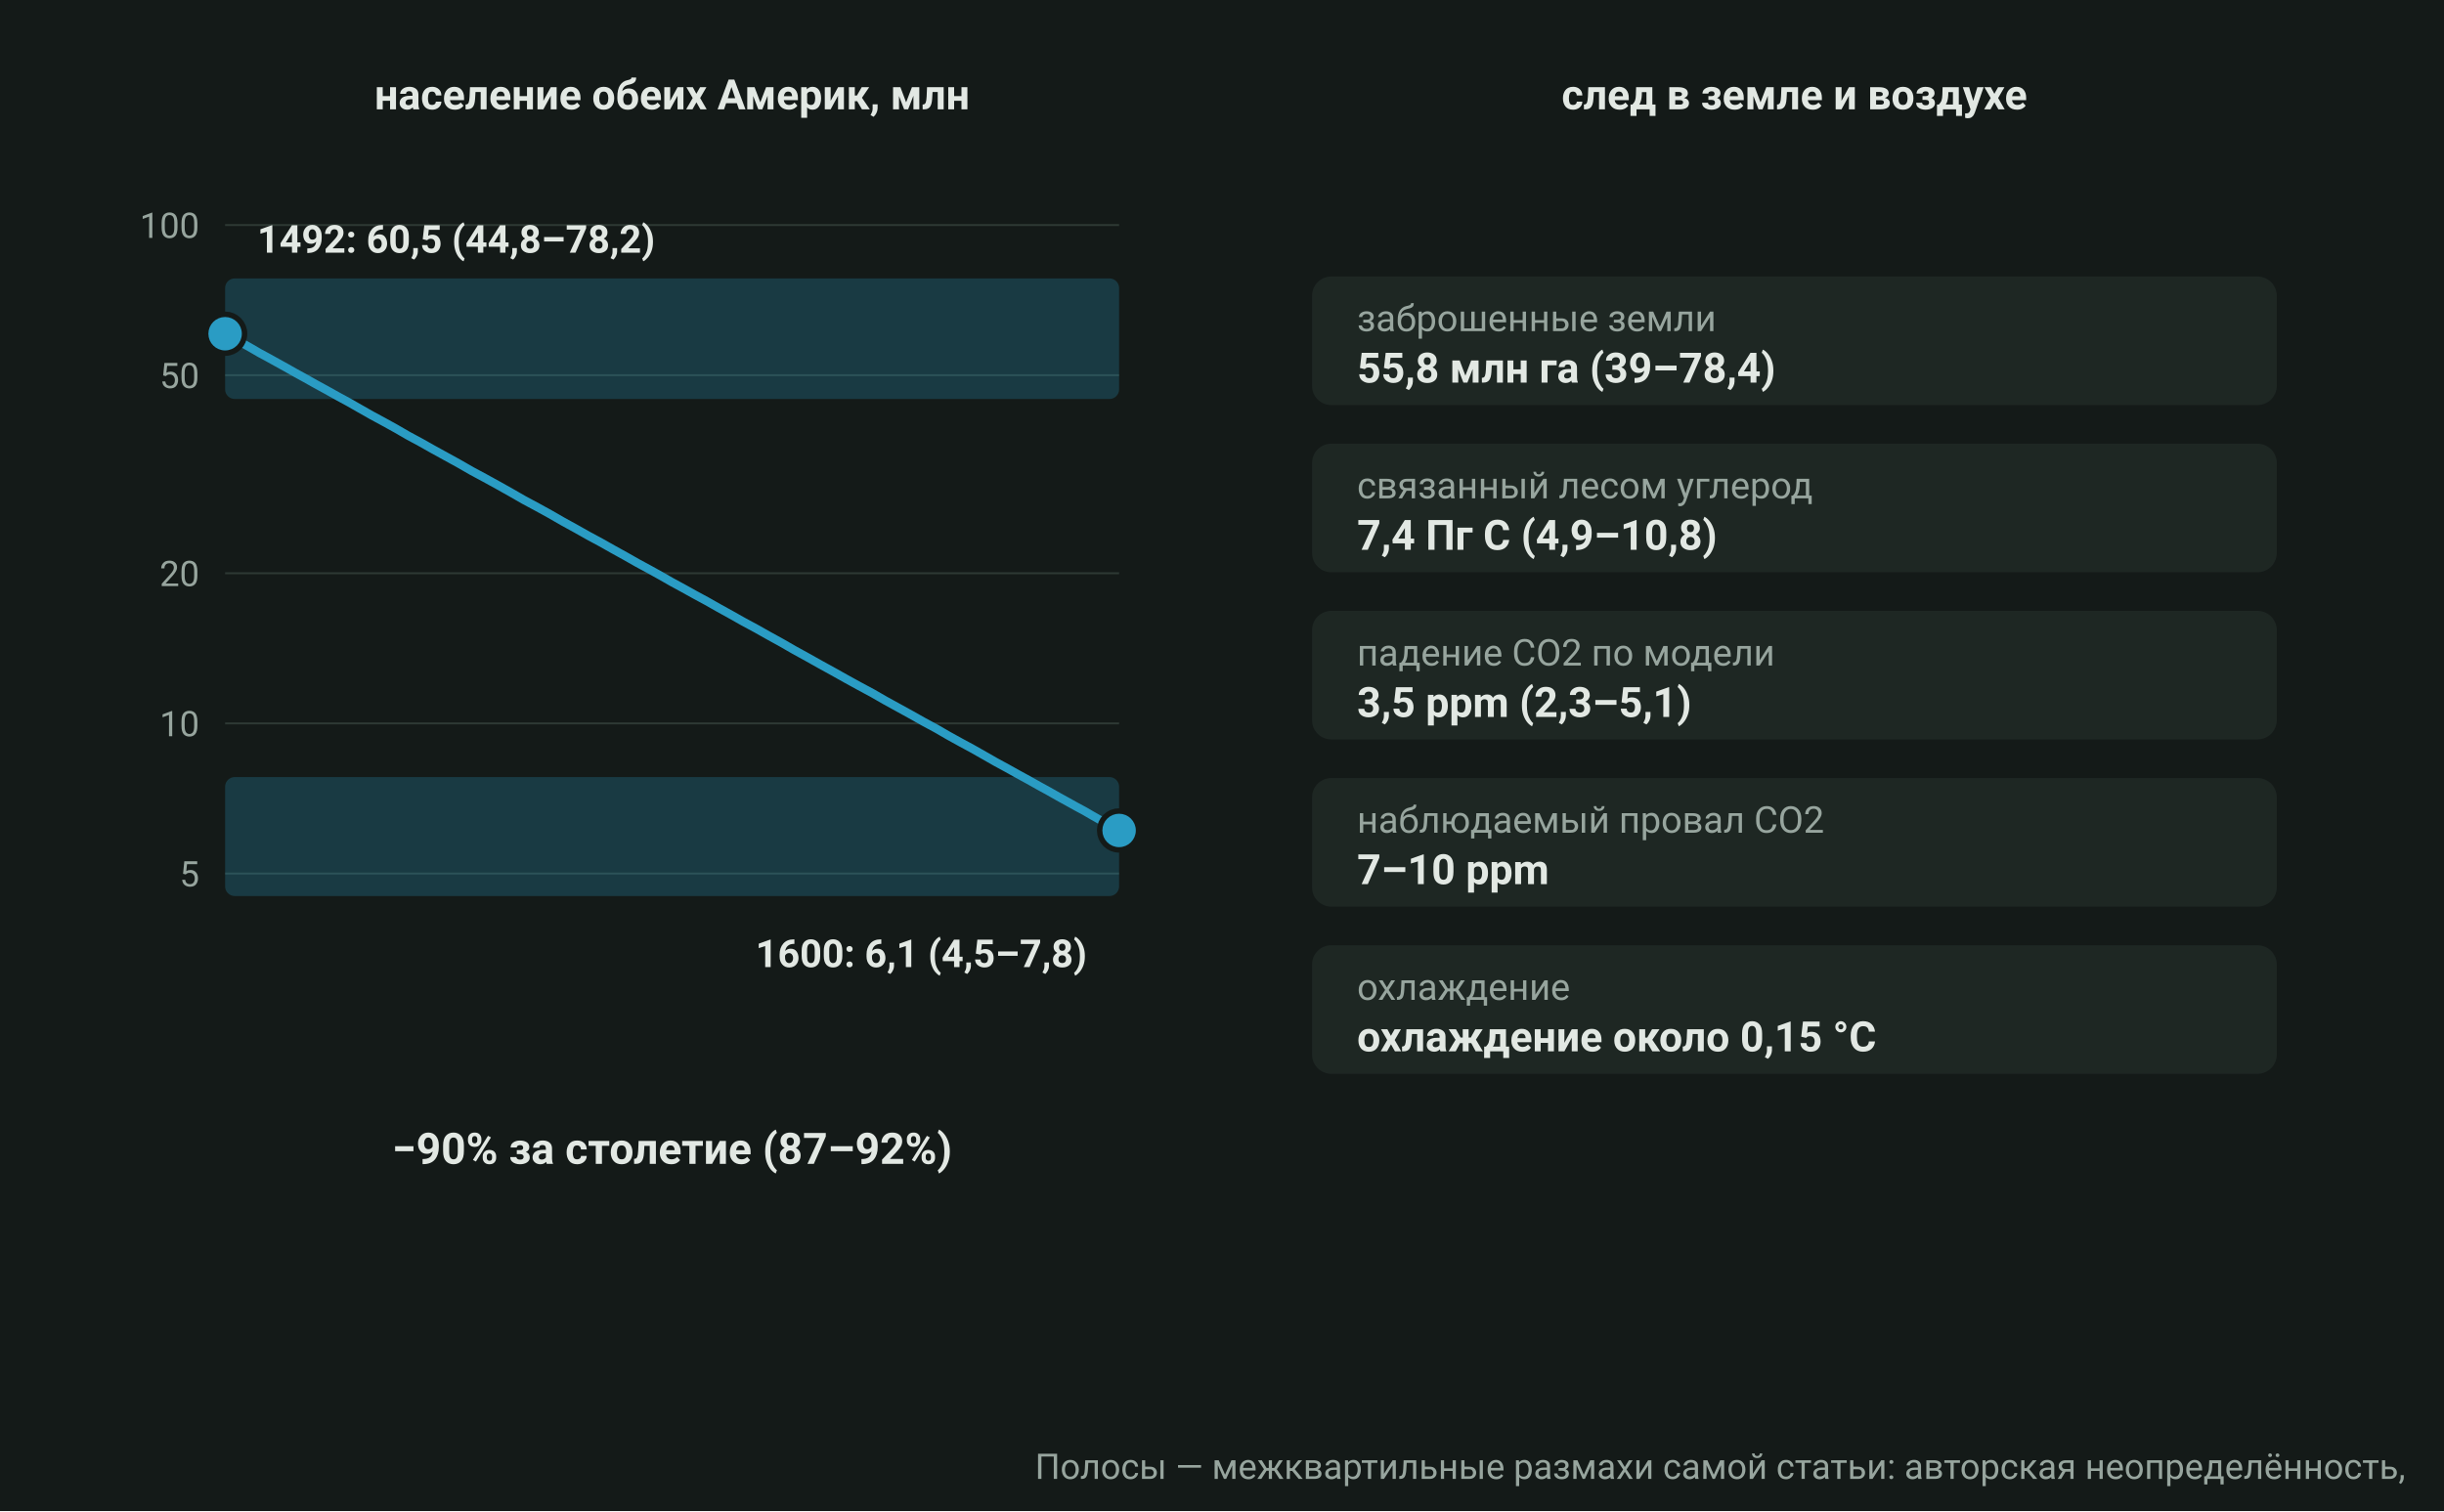
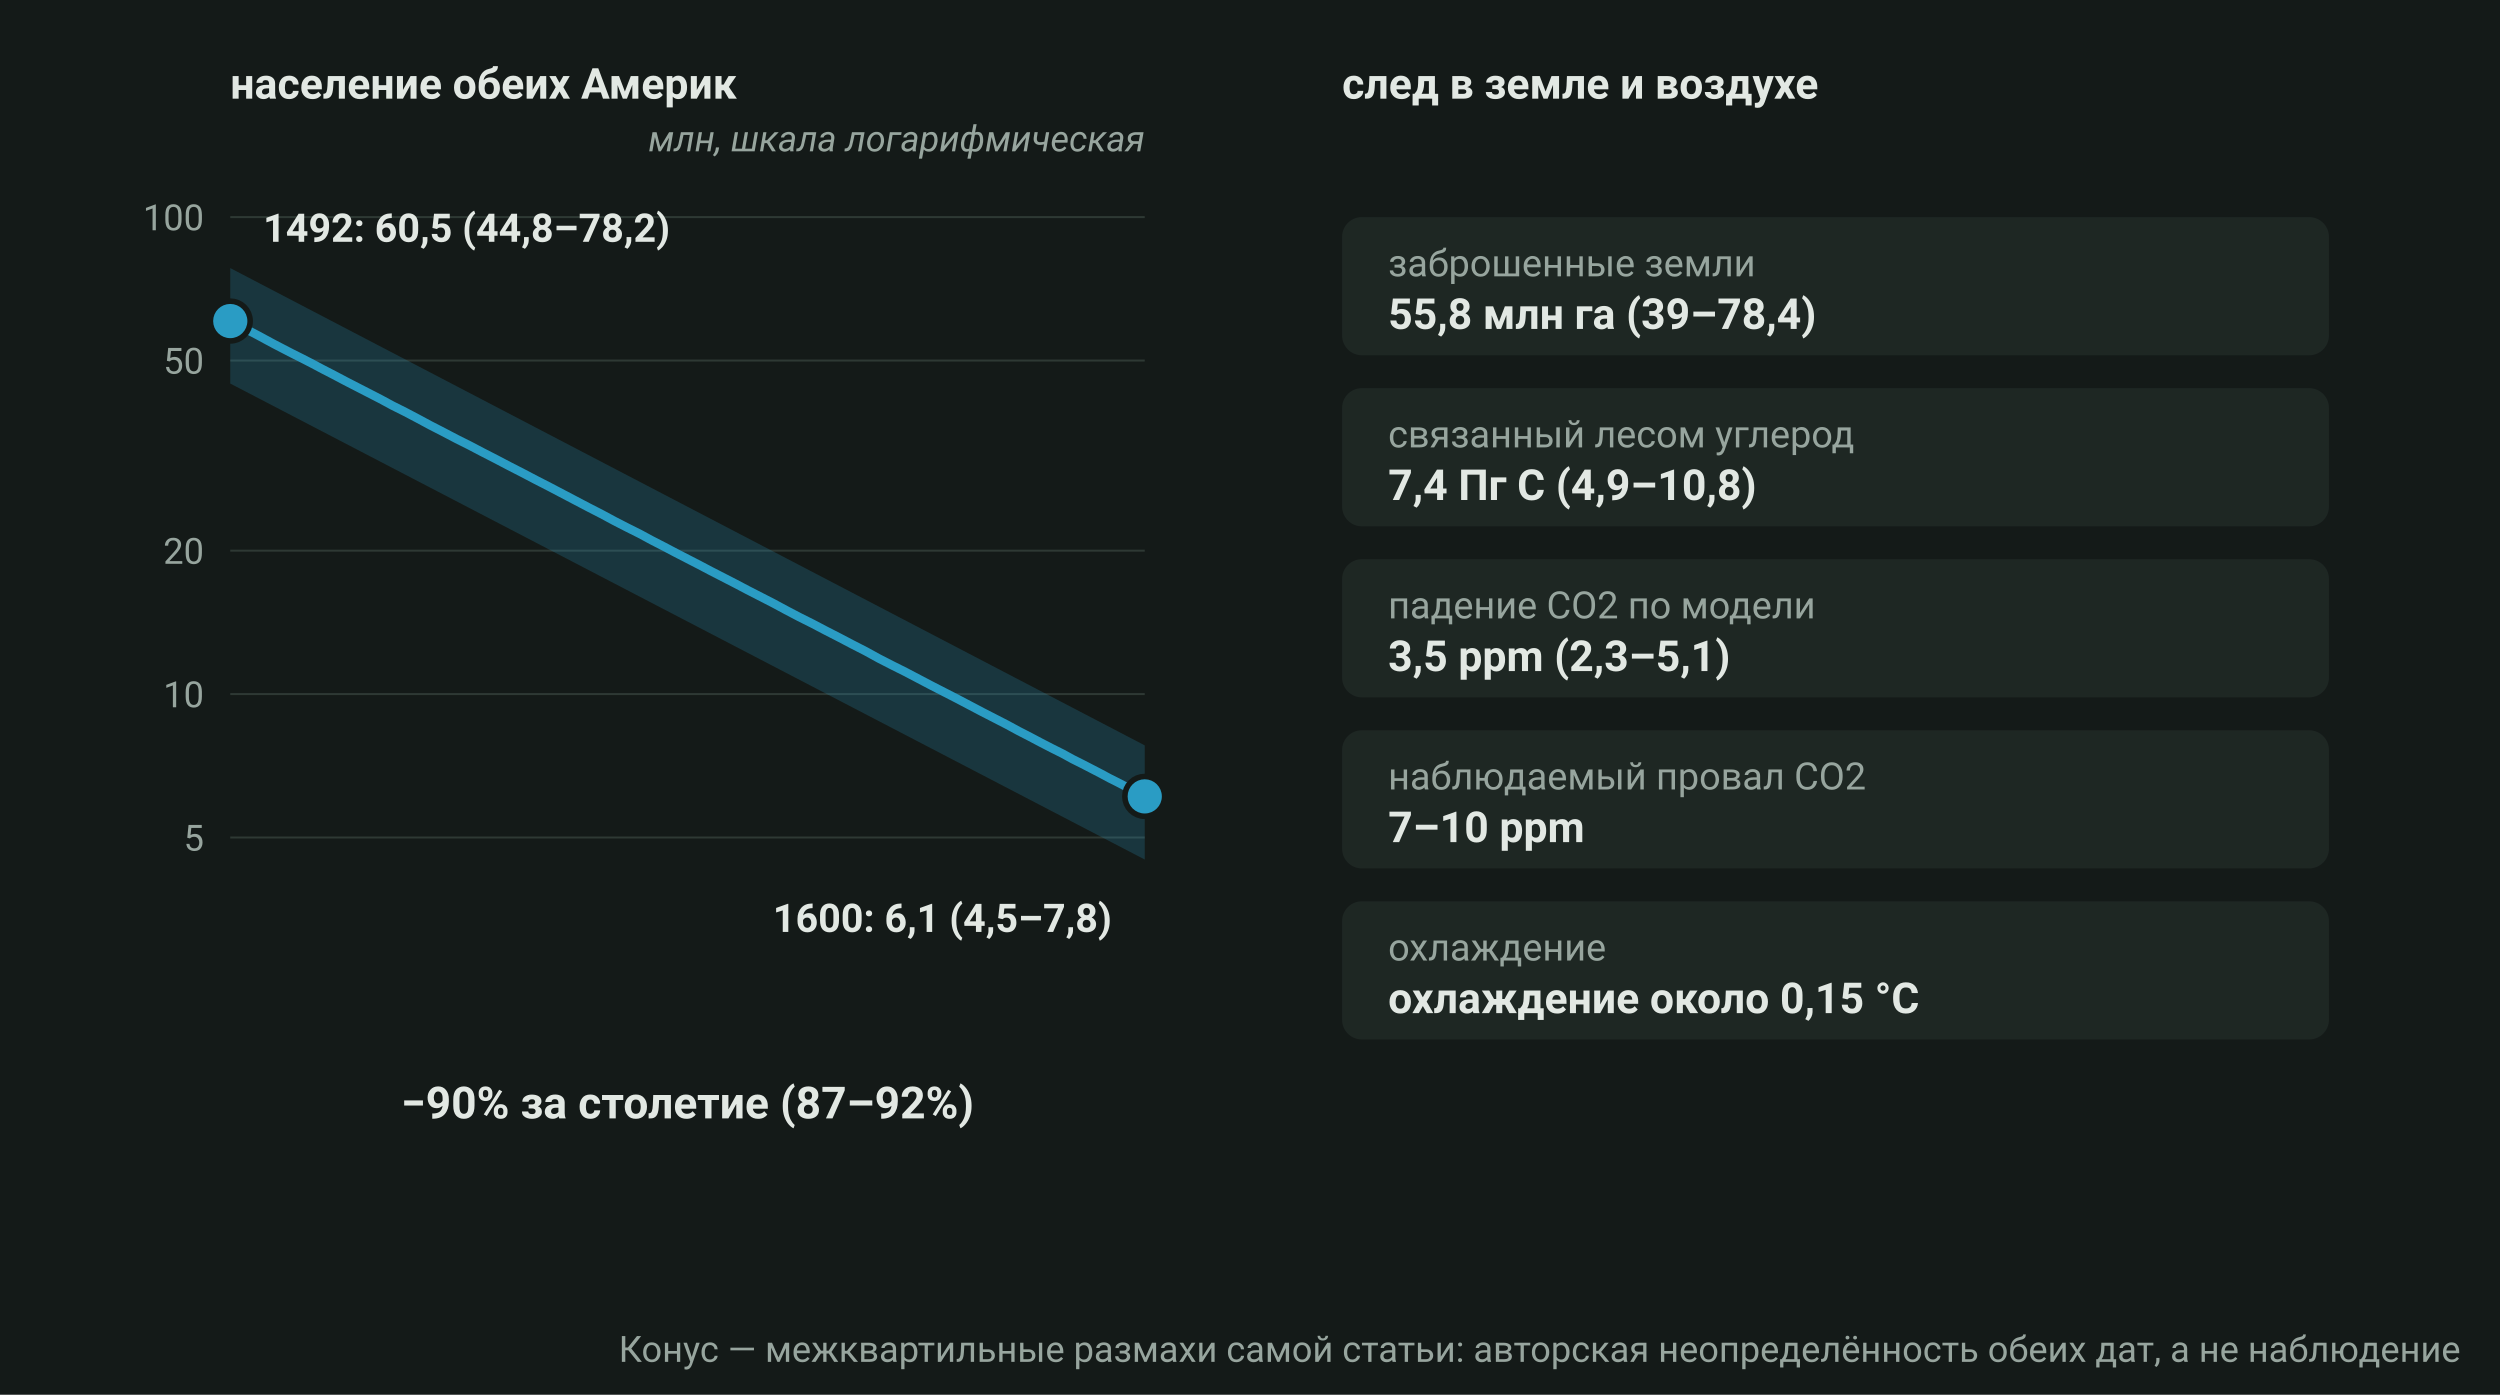
- <svg xmlns="http://www.w3.org/2000/svg" viewBox="0 0 760 470" width="760" height="470" role="img" aria-labelledby="t d" font-family="'Alegreya Sans','Segoe UI',Roboto,'Helvetica Neue',Arial,sans-serif">
-   <rect width="760" height="470" fill="#141A18" />
-   <text x="209.0" y="34.0" fill="#E2E8E3" font-size="13" text-anchor="middle" font-weight="700" font-family="'Alegreya Sans','Segoe UI',Roboto,'Helvetica Neue',Arial,sans-serif">население обеих Америк, млн</text>
-   <line x1="70.0" y1="271.7" x2="348.0" y2="271.7" stroke="#2E3934" stroke-width="0.6" stroke-opacity="1.0" />
-   <text x="62.0" y="275.7" fill="#97A59E" font-size="11" text-anchor="end" font-weight="400" font-family="'Alegreya Sans','Segoe UI',Roboto,'Helvetica Neue',Arial,sans-serif">5</text>
-   <line x1="70.0" y1="225.0" x2="348.0" y2="225.0" stroke="#2E3934" stroke-width="0.6" stroke-opacity="1.0" />
-   <text x="62.0" y="229.0" fill="#97A59E" font-size="11" text-anchor="end" font-weight="400" font-family="'Alegreya Sans','Segoe UI',Roboto,'Helvetica Neue',Arial,sans-serif">10</text>
-   <line x1="70.0" y1="178.3" x2="348.0" y2="178.3" stroke="#2E3934" stroke-width="0.6" stroke-opacity="1.0" />
-   <text x="62.0" y="182.3" fill="#97A59E" font-size="11" text-anchor="end" font-weight="400" font-family="'Alegreya Sans','Segoe UI',Roboto,'Helvetica Neue',Arial,sans-serif">20</text>
-   <line x1="70.0" y1="116.7" x2="348.0" y2="116.7" stroke="#2E3934" stroke-width="0.6" stroke-opacity="1.0" />
-   <text x="62.0" y="120.7" fill="#97A59E" font-size="11" text-anchor="end" font-weight="400" font-family="'Alegreya Sans','Segoe UI',Roboto,'Helvetica Neue',Arial,sans-serif">50</text>
-   <line x1="70.0" y1="70.0" x2="348.0" y2="70.0" stroke="#2E3934" stroke-width="0.6" stroke-opacity="1.0" />
-   <text x="62.0" y="74.0" fill="#97A59E" font-size="11" text-anchor="end" font-weight="400" font-family="'Alegreya Sans','Segoe UI',Roboto,'Helvetica Neue',Arial,sans-serif">100</text>
-   <rect x="70.0" y="86.6" width="278.0" height="37.5" rx="3" fill="#2A9CC4" fill-opacity="0.25" />
-   <rect x="70.0" y="241.7" width="278.0" height="37.0" rx="3" fill="#2A9CC4" fill-opacity="0.25" />
-   <polyline points="70.0,103.8 71.8,104.8 73.8,105.9 76.0,107.1 78.3,108.4 80.7,109.8 83.3,111.2 86.0,112.7 88.9,114.3 91.9,116.0 95.0,117.7 98.2,119.5 101.5,121.3 104.9,123.2 108.4,125.1 111.9,127.1 115.6,129.2 119.3,131.2 123.1,133.3 126.9,135.5 130.8,137.6 134.7,139.8 138.7,142.0 142.7,144.2 146.7,146.5 150.8,148.7 154.8,150.9 158.9,153.2 162.9,155.5 167.0,157.7 171.0,159.9 175.0,162.2 179.0,164.4 182.9,166.6 186.8,168.7 190.7,170.9 194.5,173.0 198.2,175.1 201.9,177.1 205.5,179.1 209.0,181.1 212.5,183.0 216.1,185.0 219.8,187.0 223.5,189.1 227.3,191.2 231.2,193.4 235.1,195.5 239.0,197.7 243.0,199.9 247.0,202.2 251.0,204.4 255.1,206.7 259.1,208.9 263.2,211.2 267.2,213.4 271.3,215.6 275.3,217.9 279.3,220.1 283.3,222.3 287.2,224.5 291.1,226.6 294.9,228.8 298.7,230.9 302.4,232.9 306.1,235.0 309.6,237.0 313.1,238.9 316.5,240.8 319.8,242.6 323.0,244.4 326.1,246.1 329.1,247.8 332.0,249.4 334.7,250.9 337.3,252.3 339.7,253.7 342.0,255.0 344.2,256.2 346.2,257.3 348.0,258.3" fill="none" stroke="#2A9CC4" stroke-width="2.6" stroke-linejoin="round" />
-   <circle cx="70.0" cy="103.8" r="4.4" stroke="#141A18" stroke-width="5" fill="#141A18" />
-   <circle cx="70.0" cy="103.8" r="4.4" fill="#2A9CC4" stroke="#2A9CC4" stroke-width="1.6" />
-   <circle cx="348.0" cy="258.3" r="4.4" stroke="#141A18" stroke-width="5" fill="#141A18" />
-   <circle cx="348.0" cy="258.3" r="4.4" fill="#2A9CC4" stroke="#2A9CC4" stroke-width="1.6" />
-   <text x="80.0" y="78.6" fill="#E2E8E3" font-size="12" text-anchor="start" font-weight="600" font-family="'Alegreya Sans','Segoe UI',Roboto,'Helvetica Neue',Arial,sans-serif">1492: 60,5 (44,8–78,2)</text>
-   <text x="338.0" y="300.8" fill="#E2E8E3" font-size="12" text-anchor="end" font-weight="600" font-family="'Alegreya Sans','Segoe UI',Roboto,'Helvetica Neue',Arial,sans-serif">1600: 6,1 (4,5–7,8)</text>
-   <text x="209.0" y="362.0" fill="#E2E8E3" font-size="13.5" text-anchor="middle" font-weight="700" font-family="'Alegreya Sans','Segoe UI',Roboto,'Helvetica Neue',Arial,sans-serif" paint-order="stroke" stroke="#141A18" stroke-width="4" stroke-linejoin="round">−90% за столетие (87–92%)</text>
-   <text x="558.0" y="34.0" fill="#E2E8E3" font-size="13" text-anchor="middle" font-weight="700" font-family="'Alegreya Sans','Segoe UI',Roboto,'Helvetica Neue',Arial,sans-serif">след в земле и воздухе</text>
-   <rect x="408.0" y="86.0" width="300.0" height="40.0" rx="6" fill="#1F2825" fill-opacity="0.9" />
-   <text x="422.0" y="103.0" fill="#97A59E" font-size="11.5" text-anchor="start" font-weight="400" font-family="'Alegreya Sans','Segoe UI',Roboto,'Helvetica Neue',Arial,sans-serif">заброшенные земли</text>
-   <text x="422.0" y="119.0" fill="#E2E8E3" font-size="13" text-anchor="start" font-weight="600" font-family="'Alegreya Sans','Segoe UI',Roboto,'Helvetica Neue',Arial,sans-serif">55,8 млн га (39–78,4)</text>
-   <rect x="408.0" y="138.0" width="300.0" height="40.0" rx="6" fill="#1F2825" fill-opacity="0.9" />
-   <text x="422.0" y="155.0" fill="#97A59E" font-size="11.5" text-anchor="start" font-weight="400" font-family="'Alegreya Sans','Segoe UI',Roboto,'Helvetica Neue',Arial,sans-serif">связанный лесом углерод</text>
-   <text x="422.0" y="171.0" fill="#E2E8E3" font-size="13" text-anchor="start" font-weight="600" font-family="'Alegreya Sans','Segoe UI',Roboto,'Helvetica Neue',Arial,sans-serif">7,4 Пг C (4,9–10,8)</text>
-   <rect x="408.0" y="190.0" width="300.0" height="40.0" rx="6" fill="#1F2825" fill-opacity="0.9" />
-   <text x="422.0" y="207.0" fill="#97A59E" font-size="11.5" text-anchor="start" font-weight="400" font-family="'Alegreya Sans','Segoe UI',Roboto,'Helvetica Neue',Arial,sans-serif">падение CO2 по модели</text>
-   <text x="422.0" y="223.0" fill="#E2E8E3" font-size="13" text-anchor="start" font-weight="600" font-family="'Alegreya Sans','Segoe UI',Roboto,'Helvetica Neue',Arial,sans-serif">3,5 ppm (2,3–5,1)</text>
-   <rect x="408.0" y="242.0" width="300.0" height="40.0" rx="6" fill="#1F2825" fill-opacity="0.9" />
-   <text x="422.0" y="259.0" fill="#97A59E" font-size="11.5" text-anchor="start" font-weight="400" font-family="'Alegreya Sans','Segoe UI',Roboto,'Helvetica Neue',Arial,sans-serif">наблюдаемый провал CO2</text>
-   <text x="422.0" y="275.0" fill="#E2E8E3" font-size="13" text-anchor="start" font-weight="600" font-family="'Alegreya Sans','Segoe UI',Roboto,'Helvetica Neue',Arial,sans-serif">7–10 ppm</text>
-   <rect x="408.0" y="294.0" width="300.0" height="40.0" rx="6" fill="#1F2825" fill-opacity="0.9" />
-   <text x="422.0" y="311.0" fill="#97A59E" font-size="11.5" text-anchor="start" font-weight="400" font-family="'Alegreya Sans','Segoe UI',Roboto,'Helvetica Neue',Arial,sans-serif">охлаждение</text>
-   <text x="422.0" y="327.0" fill="#E2E8E3" font-size="13" text-anchor="start" font-weight="600" font-family="'Alegreya Sans','Segoe UI',Roboto,'Helvetica Neue',Arial,sans-serif">охлаждение около 0,15 °C</text>
-   <text x="748.0" y="460.0" fill="#97A59E" font-size="11" text-anchor="end" font-weight="400" font-family="'Alegreya Sans','Segoe UI',Roboto,'Helvetica Neue',Arial,sans-serif">Полосы — межквартильные размахи самой статьи: авторская неопределённость,</text>
+ <svg xmlns="http://www.w3.org/2000/svg" viewBox="0 0 760 424" width="760" height="424" role="img" aria-labelledby="t d" font-family="'Alegreya Sans','Segoe UI',Roboto,'Helvetica Neue',Arial,sans-serif">
+   <rect width="760" height="424" fill="#141A18" />
+   <text x="70.0" y="30.0" fill="#E2E8E3" font-size="13" text-anchor="start" font-weight="700" font-family="'Alegreya Sans','Segoe UI',Roboto,'Helvetica Neue',Arial,sans-serif">население обеих Америк</text>
+   <text x="348.0" y="46.0" fill="#97A59E" font-size="11" text-anchor="end" font-weight="400" font-family="'Alegreya Sans','Segoe UI',Roboto,'Helvetica Neue',Arial,sans-serif" font-style="italic">млн, шкала логарифмическая</text>
+   <line x1="70.0" y1="254.6" x2="348.0" y2="254.6" stroke="#2E3934" stroke-width="0.6" stroke-opacity="1.0" />
+   <text x="62.0" y="258.6" fill="#97A59E" font-size="11" text-anchor="end" font-weight="400" font-family="'Alegreya Sans','Segoe UI',Roboto,'Helvetica Neue',Arial,sans-serif">5</text>
+   <line x1="70.0" y1="211.0" x2="348.0" y2="211.0" stroke="#2E3934" stroke-width="0.6" stroke-opacity="1.0" />
+   <text x="62.0" y="215.0" fill="#97A59E" font-size="11" text-anchor="end" font-weight="400" font-family="'Alegreya Sans','Segoe UI',Roboto,'Helvetica Neue',Arial,sans-serif">10</text>
+   <line x1="70.0" y1="167.4" x2="348.0" y2="167.4" stroke="#2E3934" stroke-width="0.6" stroke-opacity="1.0" />
+   <text x="62.0" y="171.4" fill="#97A59E" font-size="11" text-anchor="end" font-weight="400" font-family="'Alegreya Sans','Segoe UI',Roboto,'Helvetica Neue',Arial,sans-serif">20</text>
+   <line x1="70.0" y1="109.6" x2="348.0" y2="109.6" stroke="#2E3934" stroke-width="0.6" stroke-opacity="1.0" />
+   <text x="62.0" y="113.6" fill="#97A59E" font-size="11" text-anchor="end" font-weight="400" font-family="'Alegreya Sans','Segoe UI',Roboto,'Helvetica Neue',Arial,sans-serif">50</text>
+   <line x1="70.0" y1="66.0" x2="348.0" y2="66.0" stroke="#2E3934" stroke-width="0.6" stroke-opacity="1.0" />
+   <text x="62.0" y="70.0" fill="#97A59E" font-size="11" text-anchor="end" font-weight="400" font-family="'Alegreya Sans','Segoe UI',Roboto,'Helvetica Neue',Arial,sans-serif">100</text>
+   <polygon points="70.0,81.5 348.0,226.6 348.0,261.3 70.0,116.6" fill="#2A9CC4" fill-opacity="0.22" />
+   <polyline points="70.0,97.6 71.8,98.6 73.8,99.6 76.0,100.7 78.3,101.9 80.7,103.2 83.3,104.6 86.0,106.0 88.9,107.5 91.9,109.0 95.0,110.6 98.2,112.3 101.5,114.0 104.9,115.8 108.4,117.6 111.9,119.4 115.6,121.3 119.3,123.3 123.1,125.2 126.9,127.2 130.8,129.3 134.7,131.3 138.7,133.4 142.7,135.4 146.7,137.5 150.8,139.6 154.8,141.7 158.9,143.8 162.9,145.9 167.0,148.0 171.0,150.1 175.0,152.2 179.0,154.3 182.9,156.3 186.8,158.4 190.7,160.4 194.5,162.3 198.2,164.3 201.9,166.2 205.5,168.1 209.0,169.9 212.5,171.7 216.1,173.6 219.8,175.5 223.5,177.4 227.3,179.4 231.2,181.4 235.1,183.4 239.0,185.5 243.0,187.6 247.0,189.6 251.0,191.7 255.1,193.8 259.1,195.9 263.2,198.0 267.2,200.2 271.3,202.3 275.3,204.3 279.3,206.4 283.3,208.5 287.2,210.5 291.1,212.5 294.9,214.5 298.7,216.5 302.4,218.4 306.1,220.3 309.6,222.2 313.1,224.0 316.5,225.8 319.8,227.5 323.0,229.1 326.1,230.8 329.1,232.3 332.0,233.8 334.7,235.2 337.3,236.6 339.7,237.8 342.0,239.0 344.2,240.1 346.2,241.2 348.0,242.1" fill="none" stroke="#2A9CC4" stroke-width="2.6" stroke-linejoin="round" />
+   <circle cx="70.0" cy="97.6" r="4.4" stroke="#141A18" stroke-width="5" fill="#141A18" />
+   <circle cx="70.0" cy="97.6" r="4.4" fill="#2A9CC4" stroke="#2A9CC4" stroke-width="1.6" />
+   <circle cx="348.0" cy="242.1" r="4.4" stroke="#141A18" stroke-width="5" fill="#141A18" />
+   <circle cx="348.0" cy="242.1" r="4.4" fill="#2A9CC4" stroke="#2A9CC4" stroke-width="1.6" />
+   <text x="80.0" y="73.5" fill="#E2E8E3" font-size="12" text-anchor="start" font-weight="600" font-family="'Alegreya Sans','Segoe UI',Roboto,'Helvetica Neue',Arial,sans-serif">1492: 60,5 (44,8–78,2)</text>
+   <text x="338.0" y="283.3" fill="#E2E8E3" font-size="12" text-anchor="end" font-weight="600" font-family="'Alegreya Sans','Segoe UI',Roboto,'Helvetica Neue',Arial,sans-serif">1600: 6,1 (4,5–7,8)</text>
+   <text x="209.0" y="340.0" fill="#E2E8E3" font-size="13.5" text-anchor="middle" font-weight="700" font-family="'Alegreya Sans','Segoe UI',Roboto,'Helvetica Neue',Arial,sans-serif" paint-order="stroke" stroke="#141A18" stroke-width="4" stroke-linejoin="round">−90% за столетие (87–92%)</text>
+   <text x="408.0" y="30.0" fill="#E2E8E3" font-size="13" text-anchor="start" font-weight="700" font-family="'Alegreya Sans','Segoe UI',Roboto,'Helvetica Neue',Arial,sans-serif">след в земле и воздухе</text>
+   <rect x="408.0" y="66.0" width="300.0" height="42.0" rx="6" fill="#1F2825" fill-opacity="0.9" />
+   <text x="422.0" y="84.0" fill="#97A59E" font-size="11.5" text-anchor="start" font-weight="400" font-family="'Alegreya Sans','Segoe UI',Roboto,'Helvetica Neue',Arial,sans-serif">заброшенные земли</text>
+   <text x="422.0" y="100.0" fill="#E2E8E3" font-size="13" text-anchor="start" font-weight="600" font-family="'Alegreya Sans','Segoe UI',Roboto,'Helvetica Neue',Arial,sans-serif">55,8 млн га (39–78,4)</text>
+   <rect x="408.0" y="118.0" width="300.0" height="42.0" rx="6" fill="#1F2825" fill-opacity="0.9" />
+   <text x="422.0" y="136.0" fill="#97A59E" font-size="11.5" text-anchor="start" font-weight="400" font-family="'Alegreya Sans','Segoe UI',Roboto,'Helvetica Neue',Arial,sans-serif">связанный лесом углерод</text>
+   <text x="422.0" y="152.0" fill="#E2E8E3" font-size="13" text-anchor="start" font-weight="600" font-family="'Alegreya Sans','Segoe UI',Roboto,'Helvetica Neue',Arial,sans-serif">7,4 Пг C (4,9–10,8)</text>
+   <rect x="408.0" y="170.0" width="300.0" height="42.0" rx="6" fill="#1F2825" fill-opacity="0.9" />
+   <text x="422.0" y="188.0" fill="#97A59E" font-size="11.5" text-anchor="start" font-weight="400" font-family="'Alegreya Sans','Segoe UI',Roboto,'Helvetica Neue',Arial,sans-serif">падение CO2 по модели</text>
+   <text x="422.0" y="204.0" fill="#E2E8E3" font-size="13" text-anchor="start" font-weight="600" font-family="'Alegreya Sans','Segoe UI',Roboto,'Helvetica Neue',Arial,sans-serif">3,5 ppm (2,3–5,1)</text>
+   <rect x="408.0" y="222.0" width="300.0" height="42.0" rx="6" fill="#1F2825" fill-opacity="0.9" />
+   <text x="422.0" y="240.0" fill="#97A59E" font-size="11.5" text-anchor="start" font-weight="400" font-family="'Alegreya Sans','Segoe UI',Roboto,'Helvetica Neue',Arial,sans-serif">наблюдаемый провал CO2</text>
+   <text x="422.0" y="256.0" fill="#E2E8E3" font-size="13" text-anchor="start" font-weight="600" font-family="'Alegreya Sans','Segoe UI',Roboto,'Helvetica Neue',Arial,sans-serif">7–10 ppm</text>
+   <rect x="408.0" y="274.0" width="300.0" height="42.0" rx="6" fill="#1F2825" fill-opacity="0.9" />
+   <text x="422.0" y="292.0" fill="#97A59E" font-size="11.5" text-anchor="start" font-weight="400" font-family="'Alegreya Sans','Segoe UI',Roboto,'Helvetica Neue',Arial,sans-serif">охлаждение</text>
+   <text x="422.0" y="308.0" fill="#E2E8E3" font-size="13" text-anchor="start" font-weight="600" font-family="'Alegreya Sans','Segoe UI',Roboto,'Helvetica Neue',Arial,sans-serif">охлаждение около 0,15 °C</text>
+   <text x="748.0" y="414.0" fill="#97A59E" font-size="11" text-anchor="end" font-weight="400" font-family="'Alegreya Sans','Segoe UI',Roboto,'Helvetica Neue',Arial,sans-serif">Конус — межквартильные размахи самой статьи: авторская неопределённость обеих дат, а не наблюдение</text>
</svg>
